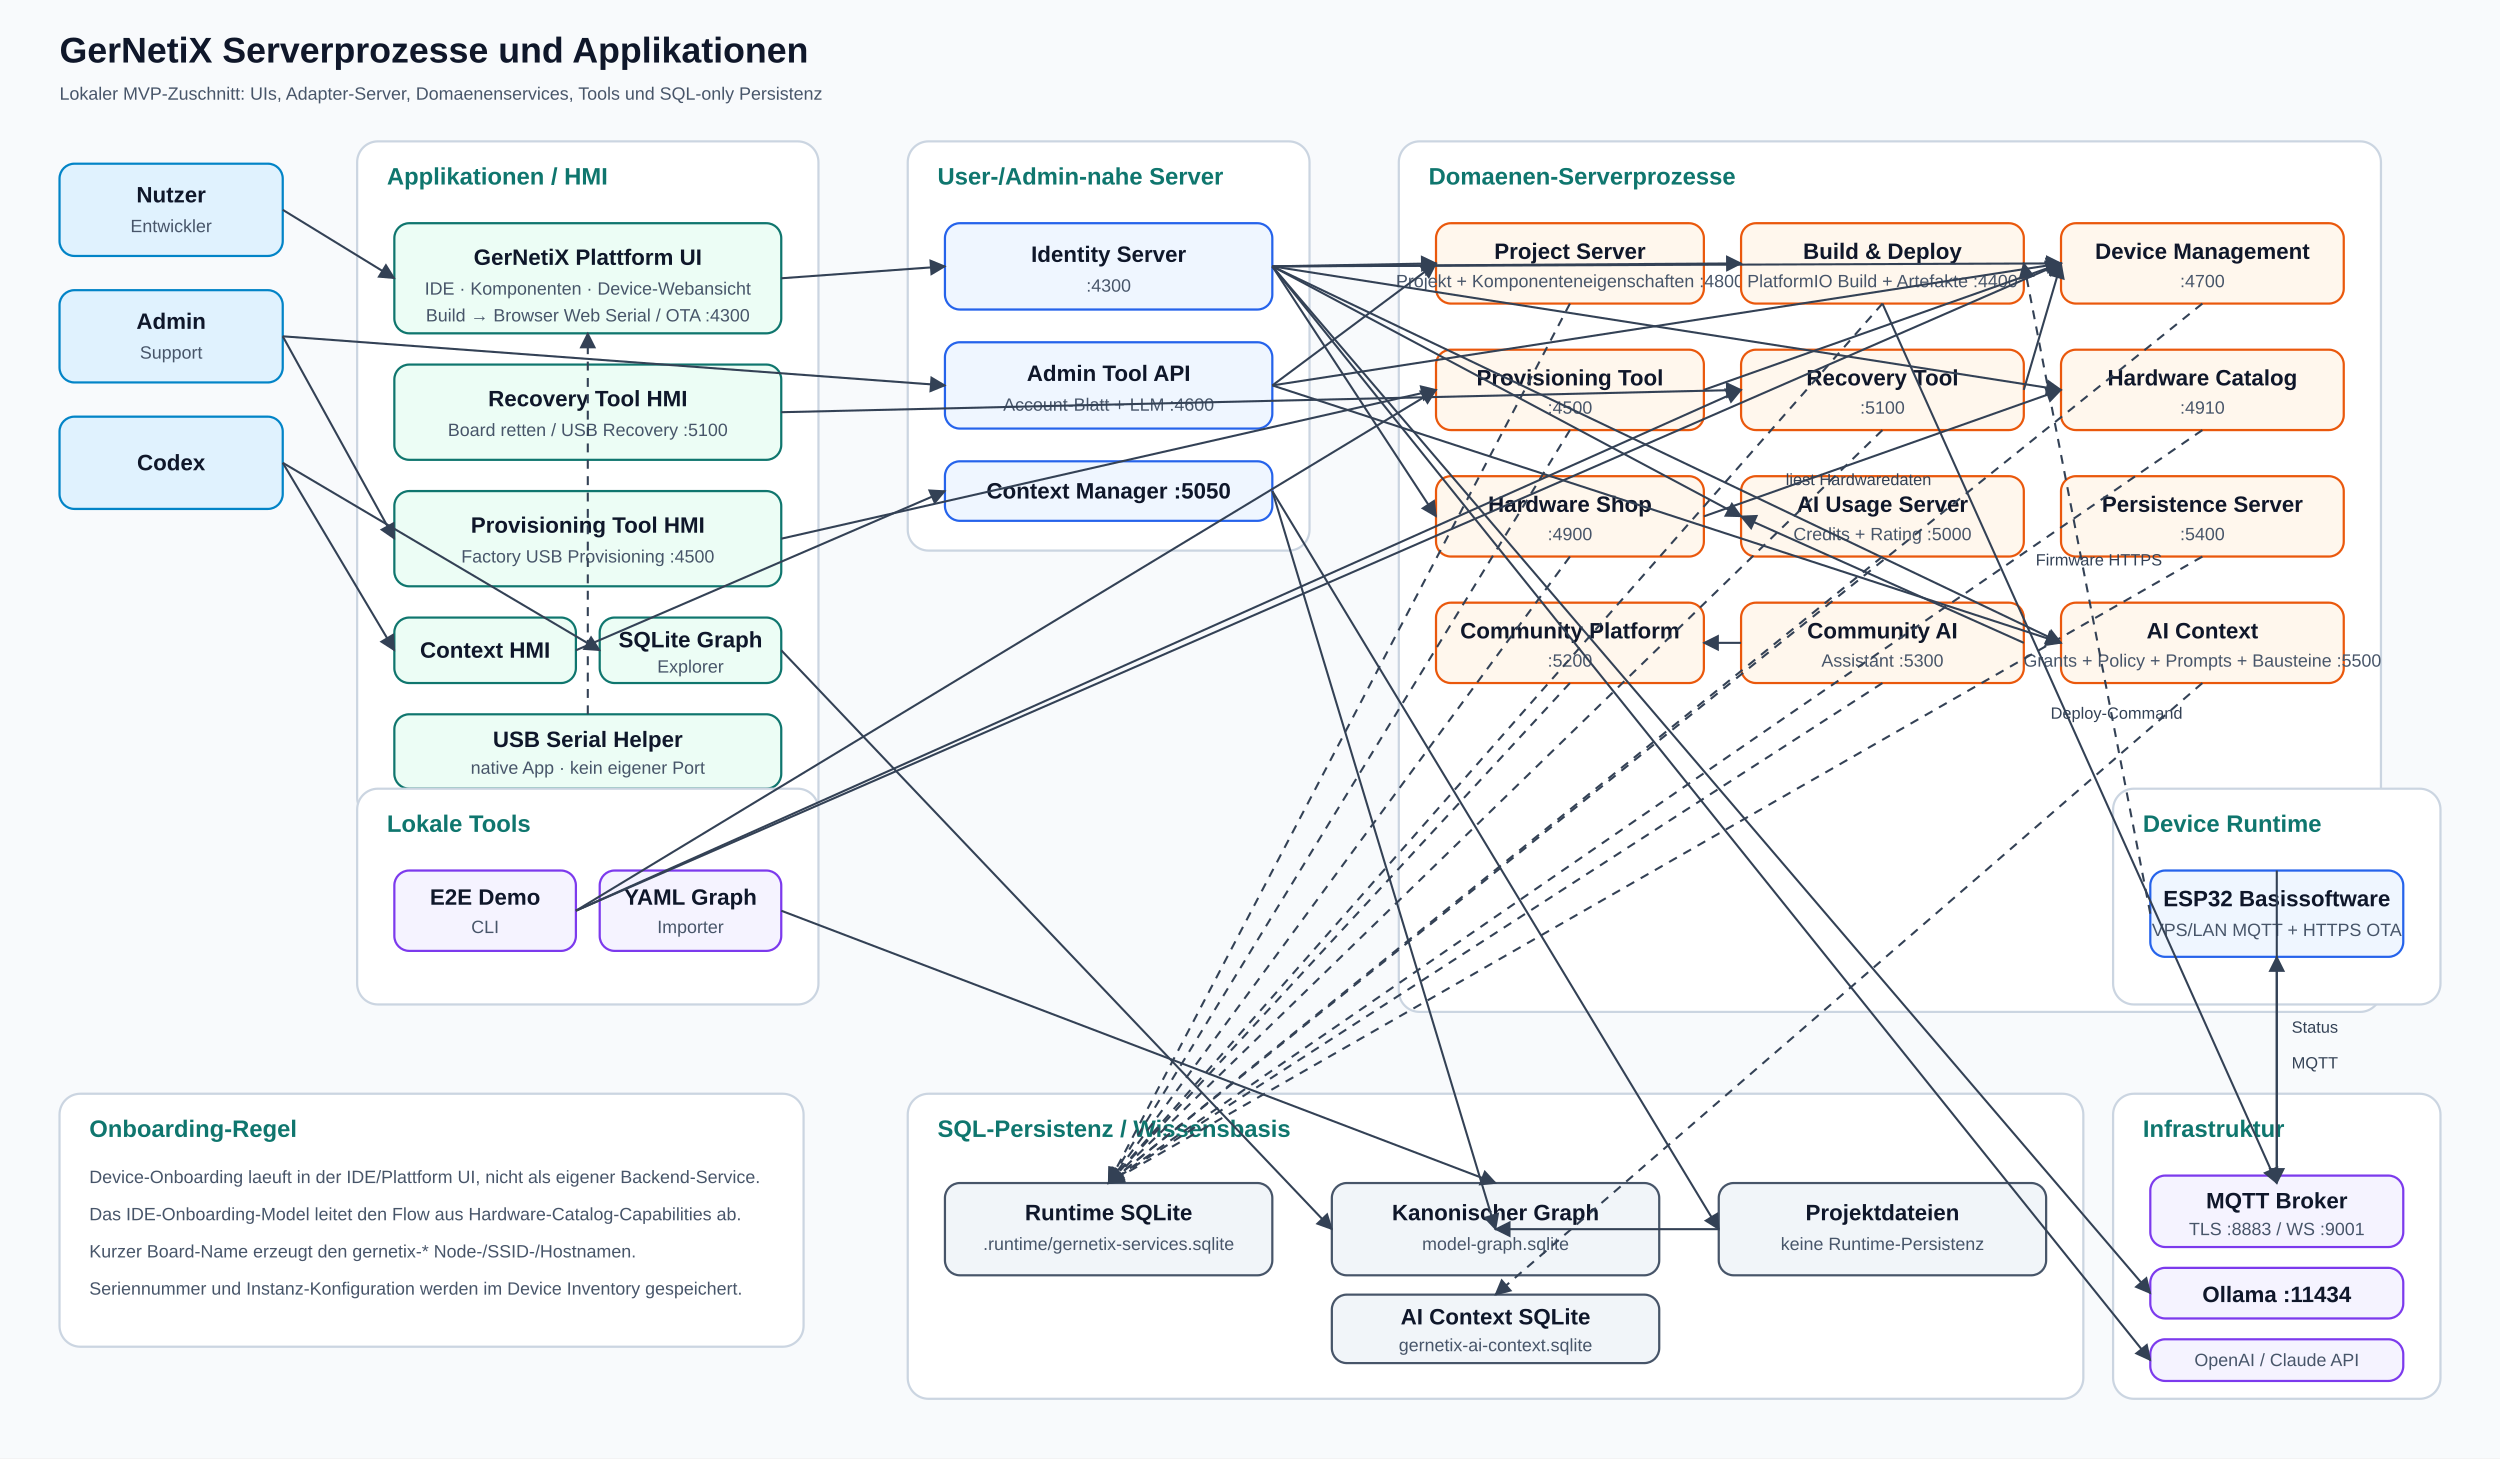
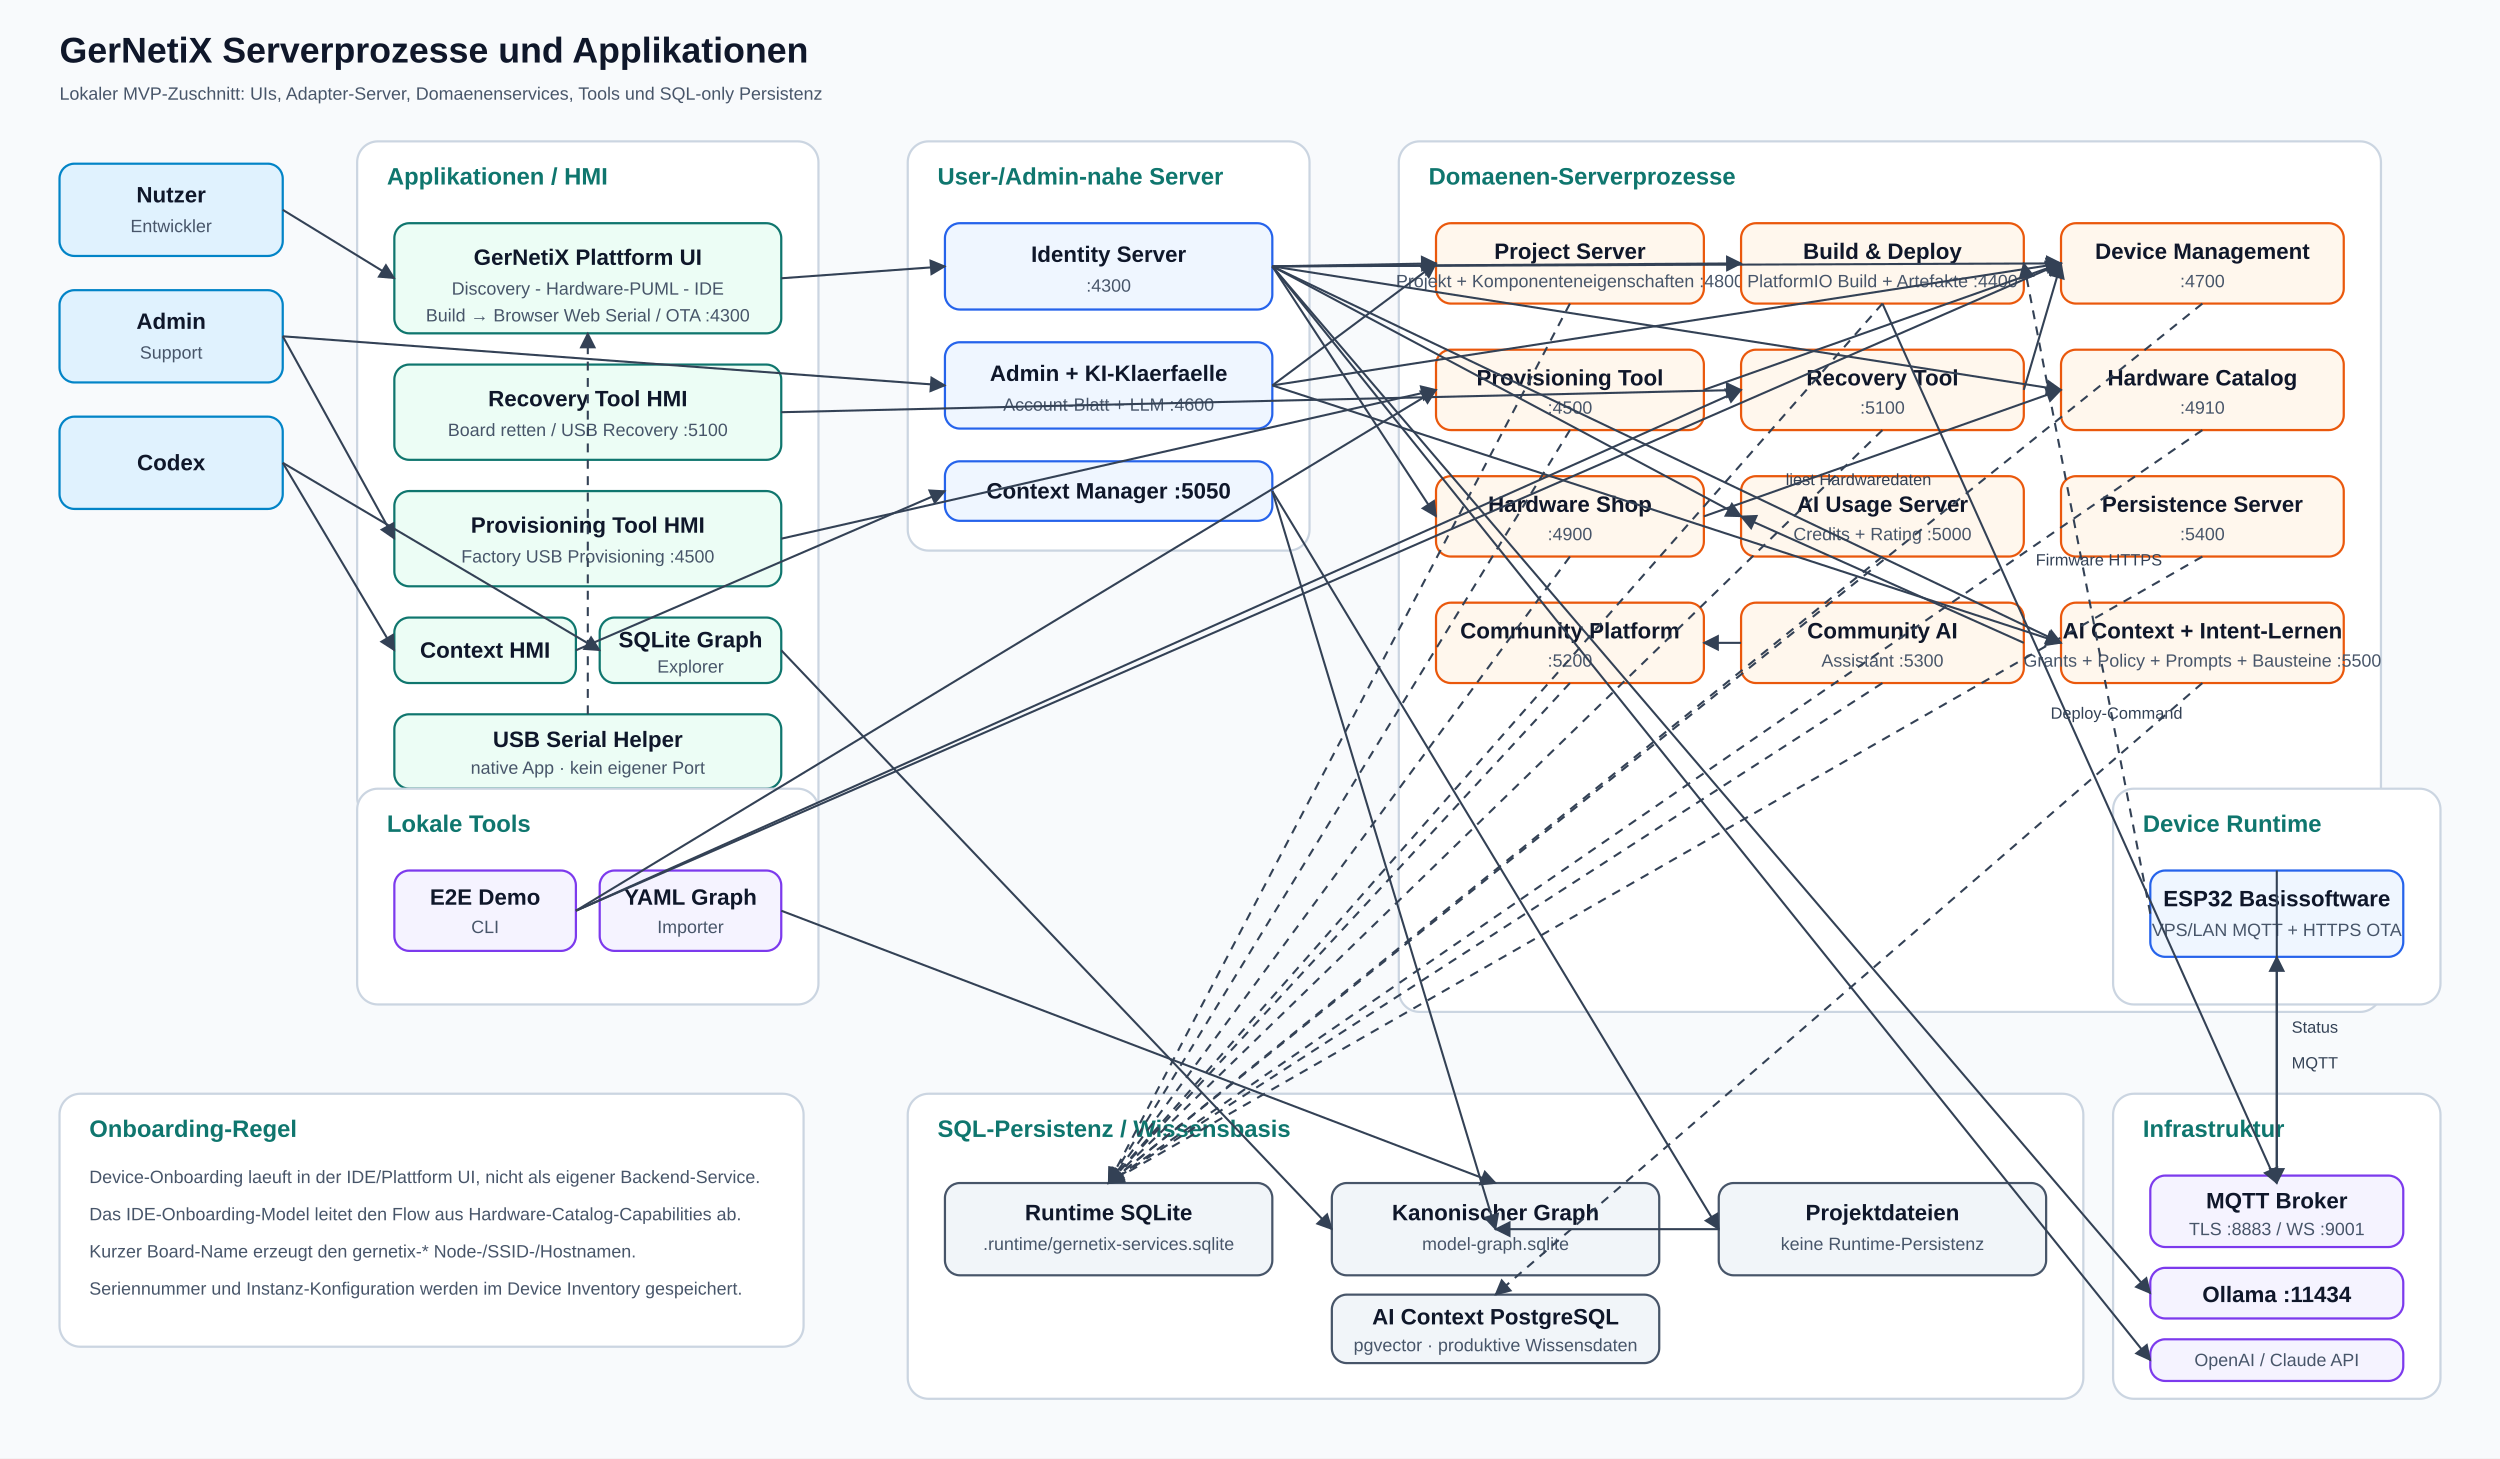
<svg xmlns="http://www.w3.org/2000/svg" width="1680" height="980" viewBox="0 0 1680 980" role="img" aria-labelledby="title desc">
  <defs>
    <marker id="arrow" viewBox="0 0 10 10" refX="9" refY="5" markerWidth="8" markerHeight="8" orient="auto-start-reverse">
      <path d="M 0 0 L 10 5 L 0 10 z" fill="#334155" />
    </marker>
    <style>
      .bg { fill: #f8fafc; }
      .cluster { fill: #ffffff; stroke: #cbd5e1; stroke-width: 1.5; rx: 14; }
      .clusterTitle { fill: #0f766e; font: 700 16px Segoe UI, Arial, sans-serif; }
      .node { fill: #ffffff; stroke: #94a3b8; stroke-width: 1.5; rx: 10; }
      .app { fill: #ecfdf5; stroke: #0f766e; }
      .edge { fill: #eff6ff; stroke: #2563eb; }
      .domain { fill: #fff7ed; stroke: #ea580c; }
      .tool { fill: #f5f3ff; stroke: #7c3aed; }
      .store { fill: #f1f5f9; stroke: #475569; }
      .actor { fill: #e0f2fe; stroke: #0284c7; }
      .titleText { fill: #0f172a; font: 700 15px Segoe UI, Arial, sans-serif; }
      .smallText { fill: #475569; font: 12px Segoe UI, Arial, sans-serif; }
      .label { fill: #334155; font: 11px Segoe UI, Arial, sans-serif; }
      .line { fill: none; stroke: #334155; stroke-width: 1.4; marker-end: url(#arrow); }
      .dashed { stroke-dasharray: 6 5; }
    </style>
  </defs>
  <rect class="bg" width="1680" height="980" />
  <text x="40" y="42" class="titleText" style="font-size:24px">GerNetiX Serverprozesse und Applikationen</text>
  <text x="40" y="67" class="smallText">Lokaler MVP-Zuschnitt: UIs, Adapter-Server, Domaenenservices, Tools und SQL-only Persistenz</text>
  <g id="actors">
    <rect class="node actor" x="40" y="110" width="150" height="62" rx="10" />
    <text class="titleText" x="115" y="136" text-anchor="middle">Nutzer</text>
    <text class="smallText" x="115" y="156" text-anchor="middle">Entwickler</text>
    <rect class="node actor" x="40" y="195" width="150" height="62" rx="10" />
    <text class="titleText" x="115" y="221" text-anchor="middle">Admin</text>
    <text class="smallText" x="115" y="241" text-anchor="middle">Support</text>
    <rect class="node actor" x="40" y="280" width="150" height="62" rx="10" />
    <text class="titleText" x="115" y="316" text-anchor="middle">Codex</text>
  </g>
  <g id="applications">
    <rect class="cluster" x="240" y="95" width="310" height="455" rx="14" />
    <text class="clusterTitle" x="260" y="124">Applikationen / HMI</text>
    <rect class="node app" x="265" y="150" width="260" height="74" rx="10" />
    <text class="titleText" x="395" y="178" text-anchor="middle">GerNetiX Plattform UI</text>
-     <text class="smallText" x="395" y="198" text-anchor="middle">IDE · Komponenten · Device-Webansicht</text>
+     <text class="smallText" x="395" y="198" text-anchor="middle">Discovery - Hardware-PUML - IDE</text>
    <text class="smallText" x="395" y="216" text-anchor="middle">Build → Browser Web Serial / OTA :4300</text>
    <rect class="node app" x="265" y="245" width="260" height="64" rx="10" />
    <text class="titleText" x="395" y="273" text-anchor="middle">Recovery Tool HMI</text>
    <text class="smallText" x="395" y="293" text-anchor="middle">Board retten / USB Recovery :5100</text>
    <rect class="node app" x="265" y="330" width="260" height="64" rx="10" />
    <text class="titleText" x="395" y="358" text-anchor="middle">Provisioning Tool HMI</text>
    <text class="smallText" x="395" y="378" text-anchor="middle">Factory USB Provisioning :4500</text>
    <rect class="node app" x="265" y="415" width="122" height="44" rx="10" />
    <text class="titleText" x="326" y="442" text-anchor="middle">Context HMI</text>
    <rect class="node app" x="403" y="415" width="122" height="44" rx="10" />
    <text class="titleText" x="464" y="435" text-anchor="middle">SQLite Graph</text>
    <text class="smallText" x="464" y="452" text-anchor="middle">Explorer</text>
    <rect class="node app" x="265" y="480" width="260" height="50" rx="10" />
    <text class="titleText" x="395" y="502" text-anchor="middle">USB Serial Helper</text>
    <text class="smallText" x="395" y="520" text-anchor="middle">native App · kein eigener Port</text>
  </g>
  <g id="edgeServices">
    <rect class="cluster" x="610" y="95" width="270" height="275" rx="14" />
    <text class="clusterTitle" x="630" y="124">User-/Admin-nahe Server</text>
    <rect class="node edge" x="635" y="150" width="220" height="58" rx="10" />
    <text class="titleText" x="745" y="176" text-anchor="middle">Identity Server</text>
    <text class="smallText" x="745" y="196" text-anchor="middle">:4300</text>
    <rect class="node edge" x="635" y="230" width="220" height="58" rx="10" />
-     <text class="titleText" x="745" y="256" text-anchor="middle">Admin Tool API</text>
+     <text class="titleText" x="745" y="256" text-anchor="middle">Admin + KI-Klaerfaelle</text>
    <text class="smallText" x="745" y="276" text-anchor="middle">Account-Blatt + LLM :4600</text>
    <rect class="node edge" x="635" y="310" width="220" height="40" rx="10" />
    <text class="titleText" x="745" y="335" text-anchor="middle">Context Manager :5050</text>
  </g>
  <g id="domainServices">
    <rect class="cluster" x="940" y="95" width="660" height="585" rx="14" />
    <text class="clusterTitle" x="960" y="124">Domaenen-Serverprozesse</text>
    <rect class="node domain" x="965" y="150" width="180" height="54" rx="10" />
    <text class="titleText" x="1055" y="174" text-anchor="middle">Project Server</text>
    <text class="smallText" x="1055" y="193" text-anchor="middle">Projekt + Komponenteneigenschaften :4800</text>
    <rect class="node domain" x="1170" y="150" width="190" height="54" rx="10" />
    <text class="titleText" x="1265" y="174" text-anchor="middle">Build &amp; Deploy</text>
    <text class="smallText" x="1265" y="193" text-anchor="middle">PlatformIO Build + Artefakte :4400</text>
    <rect class="node domain" x="1385" y="150" width="190" height="54" rx="10" />
    <text class="titleText" x="1480" y="174" text-anchor="middle">Device Management</text>
    <text class="smallText" x="1480" y="193" text-anchor="middle">:4700</text>
    <rect class="node domain" x="965" y="235" width="180" height="54" rx="10" />
    <text class="titleText" x="1055" y="259" text-anchor="middle">Provisioning Tool</text>
    <text class="smallText" x="1055" y="278" text-anchor="middle">:4500</text>
    <rect class="node domain" x="1170" y="235" width="190" height="54" rx="10" />
    <text class="titleText" x="1265" y="259" text-anchor="middle">Recovery Tool</text>
    <text class="smallText" x="1265" y="278" text-anchor="middle">:5100</text>
    <rect class="node domain" x="1385" y="235" width="190" height="54" rx="10" />
    <text class="titleText" x="1480" y="259" text-anchor="middle">Hardware Catalog</text>
    <text class="smallText" x="1480" y="278" text-anchor="middle">:4910</text>
    <rect class="node domain" x="965" y="320" width="180" height="54" rx="10" />
    <text class="titleText" x="1055" y="344" text-anchor="middle">Hardware Shop</text>
    <text class="smallText" x="1055" y="363" text-anchor="middle">:4900</text>
    <rect class="node domain" x="1170" y="320" width="190" height="54" rx="10" />
    <text class="titleText" x="1265" y="344" text-anchor="middle">AI Usage Server</text>
    <text class="smallText" x="1265" y="363" text-anchor="middle">Credits + Rating :5000</text>
    <rect class="node domain" x="1385" y="320" width="190" height="54" rx="10" />
    <text class="titleText" x="1480" y="344" text-anchor="middle">Persistence Server</text>
    <text class="smallText" x="1480" y="363" text-anchor="middle">:5400</text>
    <rect class="node domain" x="965" y="405" width="180" height="54" rx="10" />
    <text class="titleText" x="1055" y="429" text-anchor="middle">Community Platform</text>
    <text class="smallText" x="1055" y="448" text-anchor="middle">:5200</text>
    <rect class="node domain" x="1170" y="405" width="190" height="54" rx="10" />
    <text class="titleText" x="1265" y="429" text-anchor="middle">Community AI</text>
    <text class="smallText" x="1265" y="448" text-anchor="middle">Assistant :5300</text>
    <rect class="node domain" x="1385" y="405" width="190" height="54" rx="10" />
-     <text class="titleText" x="1480" y="429" text-anchor="middle">AI Context</text>
+     <text class="titleText" x="1480" y="429" text-anchor="middle">AI Context + Intent-Lernen</text>
    <text class="smallText" x="1480" y="448" text-anchor="middle">Grants + Policy + Prompts + Bausteine :5500</text>
  </g>
  <g id="tools">
    <rect class="cluster" x="240" y="530" width="310" height="145" rx="14" />
    <text class="clusterTitle" x="260" y="559">Lokale Tools</text>
    <rect class="node tool" x="265" y="585" width="122" height="54" rx="10" />
    <text class="titleText" x="326" y="608" text-anchor="middle">E2E Demo</text>
    <text class="smallText" x="326" y="627" text-anchor="middle">CLI</text>
    <rect class="node tool" x="403" y="585" width="122" height="54" rx="10" />
    <text class="titleText" x="464" y="608" text-anchor="middle">YAML Graph</text>
    <text class="smallText" x="464" y="627" text-anchor="middle">Importer</text>
  </g>
  <g id="deviceRuntime">
    <rect class="cluster" x="1420" y="530" width="220" height="145" rx="14" />
    <text class="clusterTitle" x="1440" y="559">Device Runtime</text>
    <rect class="node edge" x="1445" y="585" width="170" height="58" rx="10" />
    <text class="titleText" x="1530" y="609" text-anchor="middle">ESP32 Basissoftware</text>
    <text class="smallText" x="1530" y="629" text-anchor="middle">VPS/LAN MQTT + HTTPS OTA</text>
  </g>
  <g id="platformInfrastructure">
    <rect class="cluster" x="1420" y="735" width="220" height="205" rx="14" />
    <text class="clusterTitle" x="1440" y="764">Infrastruktur</text>
    <rect class="node tool" x="1445" y="790" width="170" height="48" rx="10" />
    <text class="titleText" x="1530" y="812" text-anchor="middle">MQTT Broker</text>
    <text class="smallText" x="1530" y="830" text-anchor="middle">TLS :8883 / WS :9001</text>
    <rect class="node tool" x="1445" y="852" width="170" height="34" rx="10" />
    <text class="titleText" x="1530" y="875" text-anchor="middle">Ollama :11434</text>
    <rect class="node tool" x="1445" y="900" width="170" height="28" rx="10" />
    <text class="smallText" x="1530" y="918" text-anchor="middle">OpenAI / Claude API</text>
  </g>
  <g id="storage">
    <rect class="cluster" x="610" y="735" width="790" height="205" rx="14" />
    <text class="clusterTitle" x="630" y="764">SQL-Persistenz / Wissensbasis</text>
    <rect class="node store" x="635" y="795" width="220" height="62" rx="10" />
    <text class="titleText" x="745" y="820" text-anchor="middle">Runtime SQLite</text>
    <text class="smallText" x="745" y="840" text-anchor="middle">.runtime/gernetix-services.sqlite</text>
    <rect class="node store" x="895" y="795" width="220" height="62" rx="10" />
    <text class="titleText" x="1005" y="820" text-anchor="middle">Kanonischer Graph</text>
    <text class="smallText" x="1005" y="840" text-anchor="middle">model-graph.sqlite</text>
    <rect class="node store" x="1155" y="795" width="220" height="62" rx="10" />
    <text class="titleText" x="1265" y="820" text-anchor="middle">Projektdateien</text>
    <text class="smallText" x="1265" y="840" text-anchor="middle">keine Runtime-Persistenz</text>
    <rect class="node store" x="895" y="870" width="220" height="46" rx="10" />
-     <text class="titleText" x="1005" y="890" text-anchor="middle">AI Context SQLite</text>
-     <text class="smallText" x="1005" y="908" text-anchor="middle">gernetix-ai-context.sqlite</text>
+     <text class="titleText" x="1005" y="890" text-anchor="middle">AI Context PostgreSQL</text>
+     <text class="smallText" x="1005" y="908" text-anchor="middle">pgvector · produktive Wissensdaten</text>
  </g>
  <path class="line" d="M 190 141 L 265 187" />
  <path class="line" d="M 190 226 L 265 362" />
  <path class="line" d="M 190 226 L 635 259" />
  <path class="line" d="M 190 311 L 265 437" />
  <path class="line" d="M 190 311 L 403 437" />
  <path class="line" d="M 525 187 L 635 179" />
  <path class="line dashed" d="M 395 480 L 395 224" />
  <path class="line" d="M 525 277 L 1170 262" />
  <path class="line" d="M 525 362 L 965 262" />
  <path class="line" d="M 387 437 L 635 330" />
  <path class="line" d="M 525 437 L 895 826" />
  <path class="line" d="M 855 179 L 965 177" />
  <path class="line" d="M 855 179 L 1170 177" />
  <path class="line" d="M 855 179 L 1385 177" />
  <path class="line" d="M 855 179 L 1385 262" />
  <path class="line" d="M 855 179 L 965 347" />
  <path class="line" d="M 855 179 L 1170 347" />
  <path class="line" d="M 855 179 L 1385 432" />
  <path class="line" d="M 855 179 L 1445 869" />
  <path class="line" d="M 855 179 L 1445 914" />
  <path class="line" d="M 855 259 L 1385 177" />
  <path class="line" d="M 855 259 L 965 177" />
  <path class="line" d="M 855 259 L 1385 432" />
  <path class="line" d="M 855 330 L 1155 826" />
  <path class="line" d="M 855 330 L 1005 826" />
  <path class="line" d="M 1145 347 L 1385 262" />
  <text class="label" x="1200" y="326">liest Hardwaredaten</text>
  <path class="line" d="M 1145 262 L 1385 177" />
  <path class="line" d="M 1360 262 L 1385 177" />
  <path class="line" d="M 1360 432 L 1170 347" />
  <path class="line" d="M 1170 432 L 1145 432" />
  <path class="line" d="M 1265 204 L 1530 795" />
  <text class="label" x="1378" y="483">Deploy-Command</text>
  <path class="line" d="M 1530 795 L 1530 643" />
  <text class="label" x="1540" y="718">MQTT</text>
  <path class="line" d="M 1530 585 L 1530 795" />
  <text class="label" x="1540" y="694">Status</text>
  <path class="line dashed" d="M 1445 614 L 1360 177" />
  <text class="label" x="1368" y="380">Firmware HTTPS</text>
  <path class="line dashed" d="M 1055 204 L 745 795" />
  <path class="line dashed" d="M 1265 204 L 745 795" />
  <path class="line dashed" d="M 1480 204 L 745 795" />
  <path class="line dashed" d="M 1055 289 L 745 795" />
  <path class="line dashed" d="M 1265 289 L 745 795" />
  <path class="line dashed" d="M 1480 289 L 745 795" />
  <path class="line dashed" d="M 1055 374 L 745 795" />
  <path class="line dashed" d="M 1265 374 L 745 795" />
  <path class="line dashed" d="M 1480 374 L 745 795" />
  <path class="line dashed" d="M 1055 459 L 745 795" />
  <path class="line dashed" d="M 1265 459 L 745 795" />
  <path class="line dashed" d="M 1480 459 L 1005 870" />
  <path class="line" d="M 387 612 L 965 262" />
  <path class="line" d="M 387 612 L 1170 262" />
  <path class="line" d="M 387 612 L 1385 177" />
  <path class="line" d="M 525 612 L 1005 795" />
  <path class="line" d="M 1155 826 L 1005 826" />
  <g id="legend">
    <rect class="cluster" x="40" y="735" width="500" height="170" rx="14" />
    <text class="clusterTitle" x="60" y="764">Onboarding-Regel</text>
    <text class="smallText" x="60" y="795">Device-Onboarding laeuft in der IDE/Plattform UI, nicht als eigener Backend-Service.</text>
    <text class="smallText" x="60" y="820">Das IDE-Onboarding-Model leitet den Flow aus Hardware-Catalog-Capabilities ab.</text>
    <text class="smallText" x="60" y="845">Kurzer Board-Name erzeugt den gernetix-* Node-/SSID-/Hostnamen.</text>
    <text class="smallText" x="60" y="870">Seriennummer und Instanz-Konfiguration werden im Device Inventory gespeichert.</text>
  </g>
</svg>
